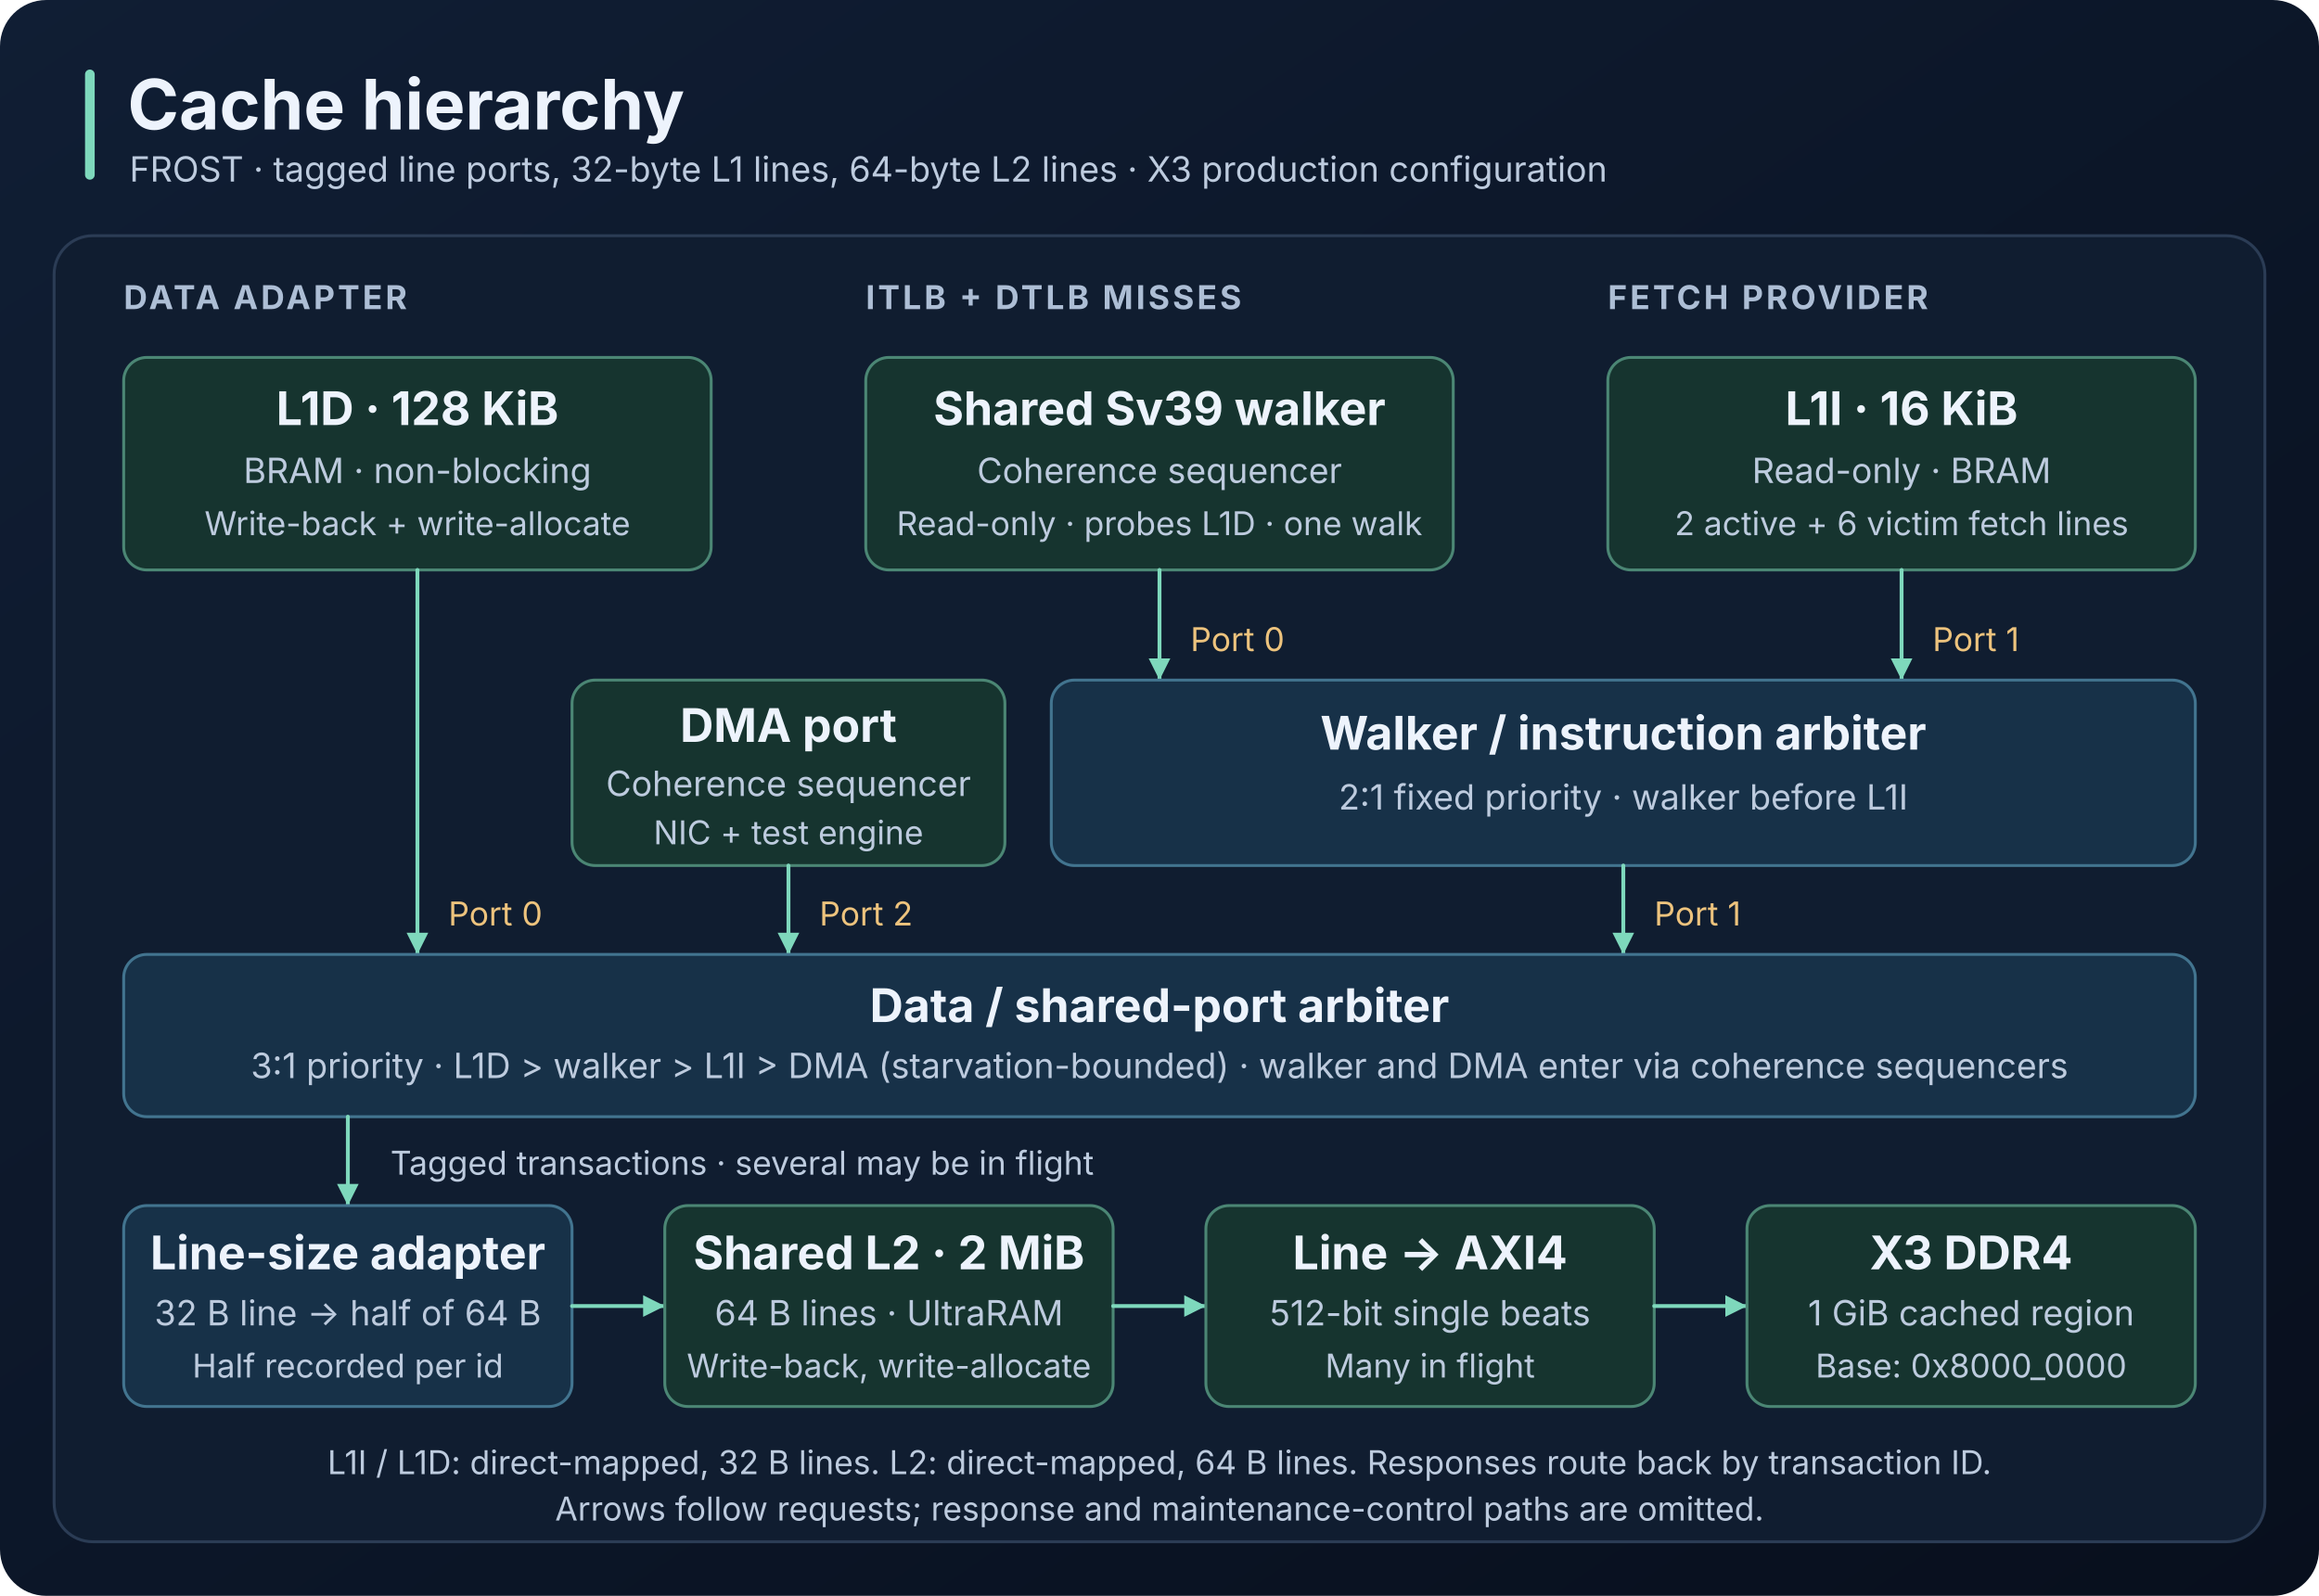
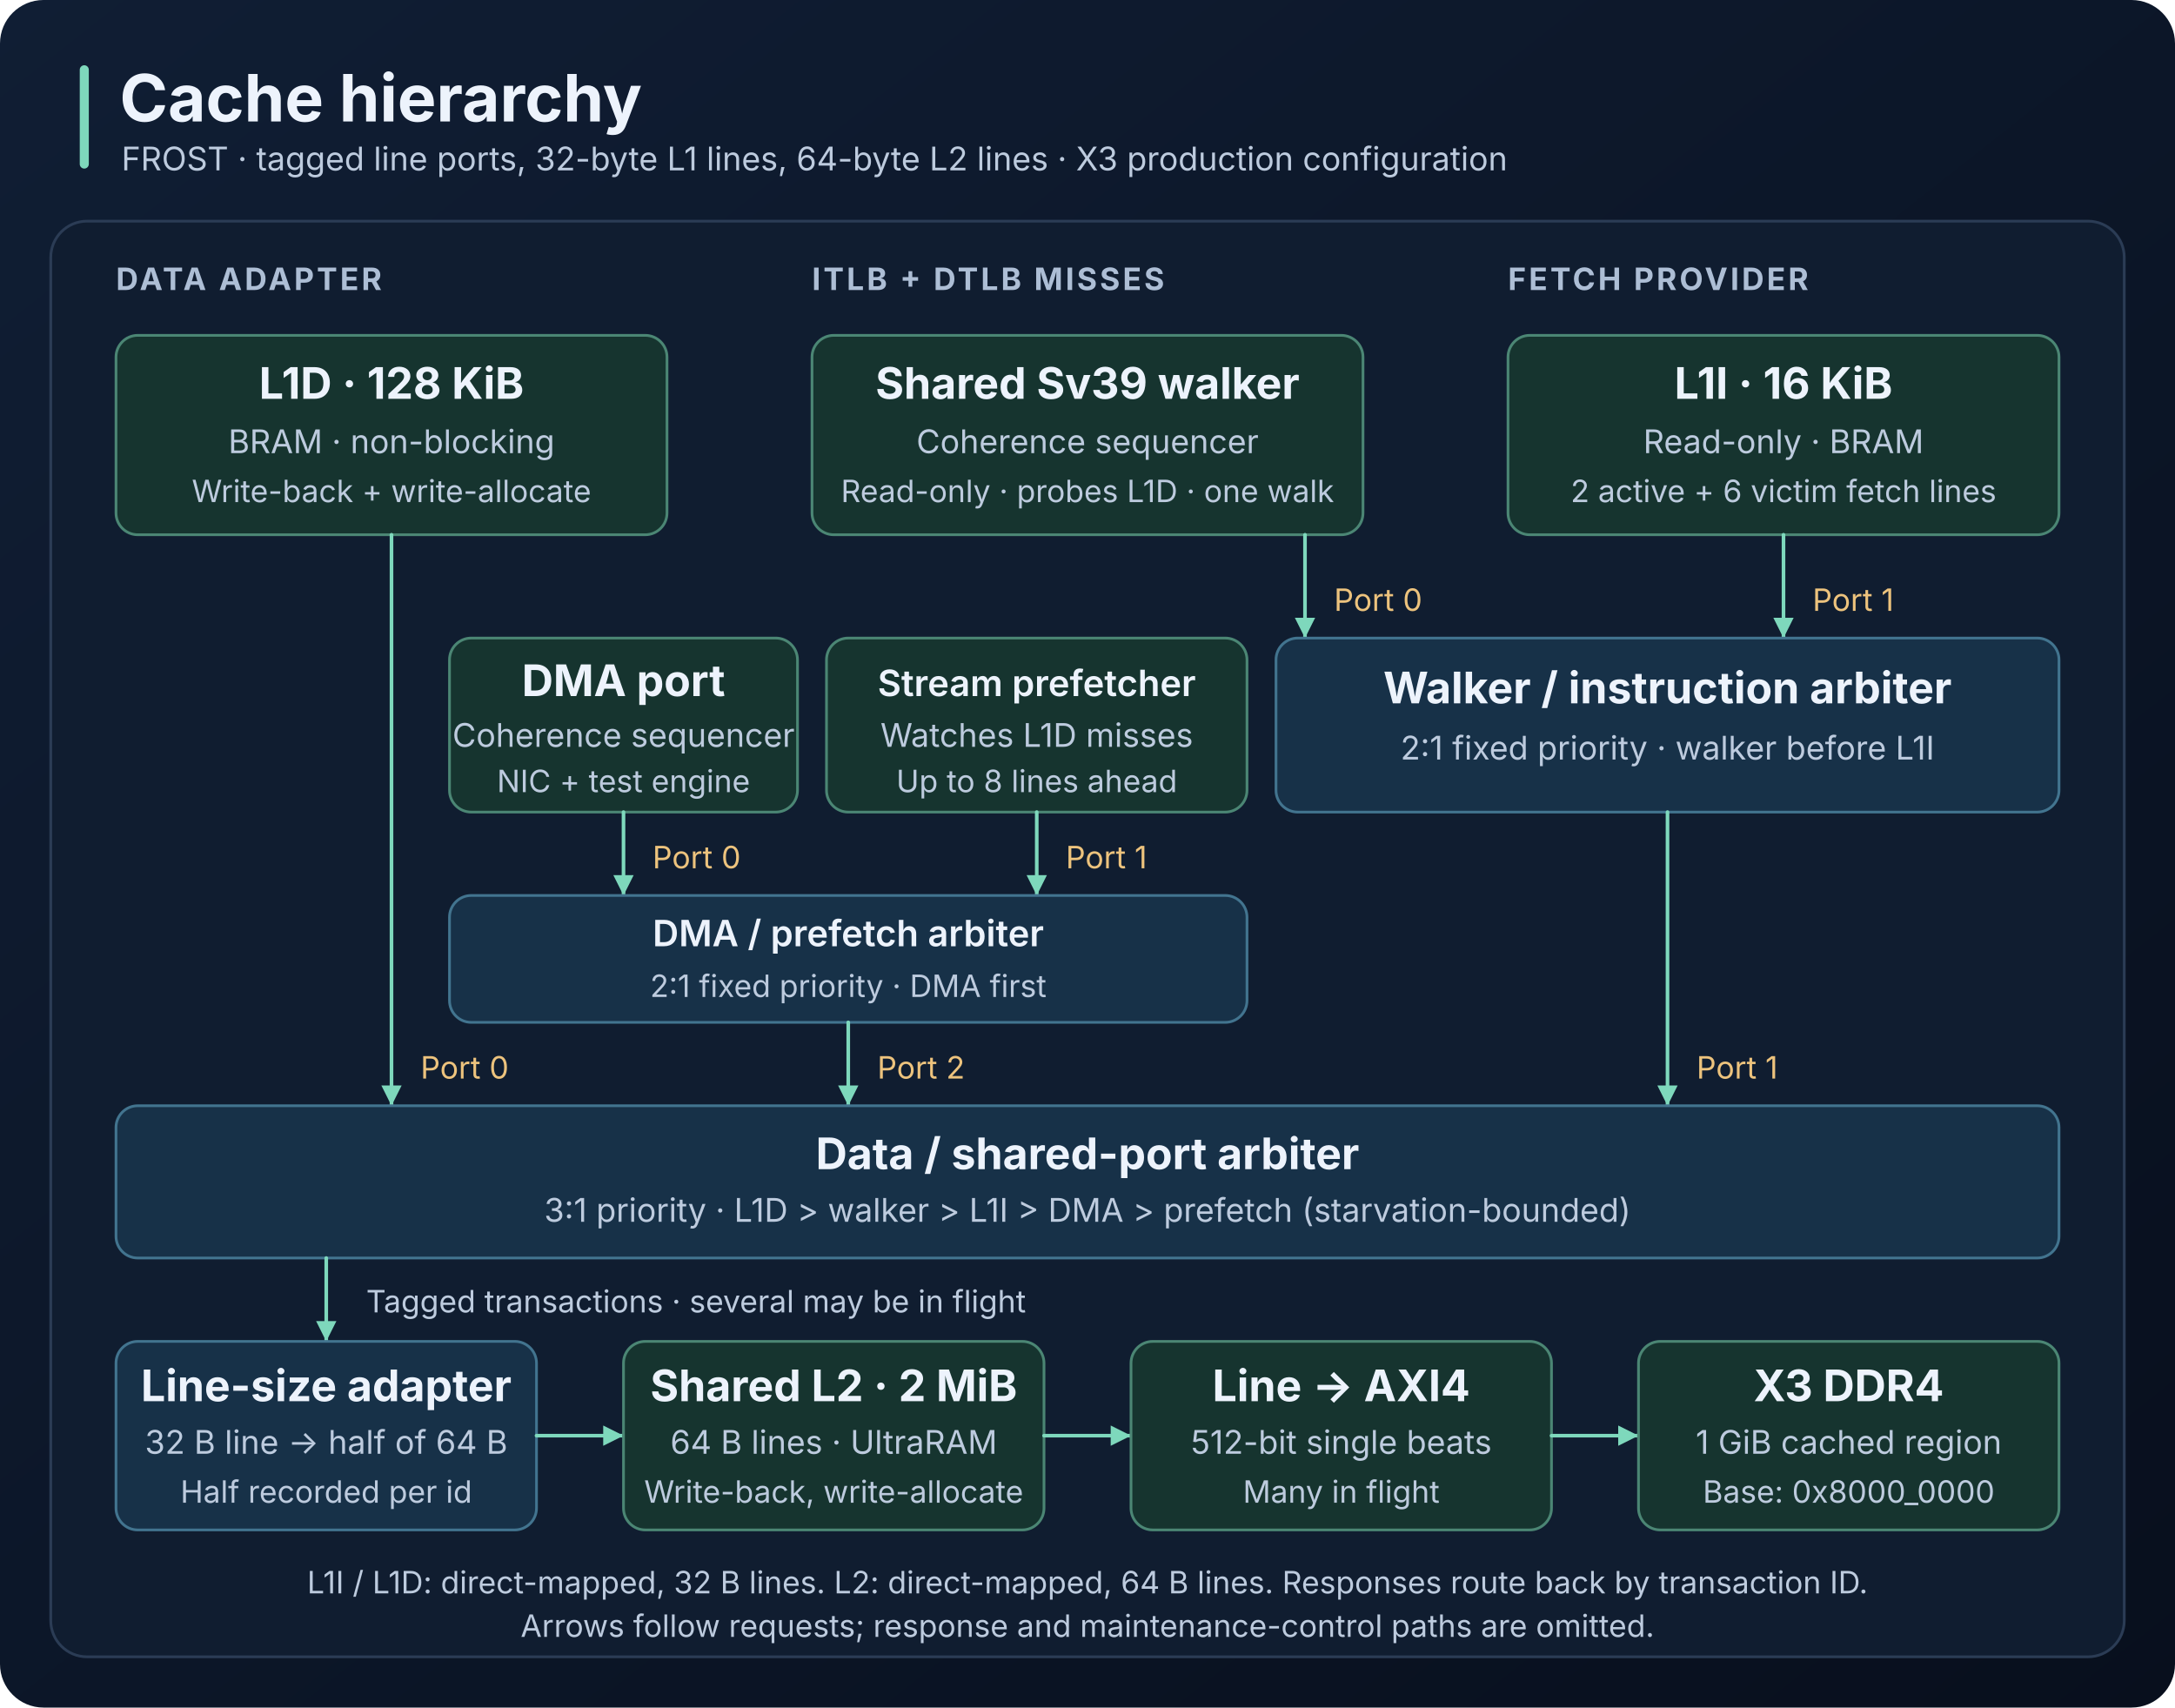
- <svg xmlns="http://www.w3.org/2000/svg" width="1200" height="826" viewBox="0 0 1200 826" role="img" aria-labelledby="title desc">
+ <svg xmlns="http://www.w3.org/2000/svg" width="1200" height="942" viewBox="0 0 1200 942" role="img" aria-labelledby="title desc">
  <defs>
    <linearGradient id="background" x2="1" y2="1">
      <stop stop-color="#101e34" />
      <stop offset="1" stop-color="#080f1d" />
    </linearGradient>
    <marker id="arrow" viewBox="0 0 10 10" refX="9" refY="5" markerWidth="7" markerHeight="7" orient="auto">
      <path d="M 1 1 L 9 5 L 1 9 Z" fill="#7ed8bc" />
    </marker>
    <style>
      text { font-family: -apple-system, BlinkMacSystemFont, "Segoe UI", sans-serif; fill: #edf3fc; }
      .heading { font-size: 24px; font-weight: 650; }
      .label { font-size: 20px; font-weight: 600; }
      .body { font-size: 18px; fill: #bdcbde; }
      .small { font-size: 17px; fill: #bdcbde; }
      .section { font-size: 17px; font-weight: 650; letter-spacing: 1.5px; fill: #adbed5; }
      .center { text-anchor: middle; }
      .panel { fill: #101d30; stroke: #2b3c55; stroke-width: 1.5; }
      .memory { fill: #16342f; stroke: #4b8674; stroke-width: 1.5; }
      .arbiter { fill: #173148; stroke: #42748f; stroke-width: 1.5; }
      .system { fill: #19273b; stroke: #4b607a; stroke-width: 1.5; }
      .link { fill: none; stroke: #7ed8bc; stroke-width: 2; stroke-linejoin: round; stroke-linecap: round; marker-end: url(#arrow); }
      .port { font-size: 17px; fill: #edc37d; }
    </style>
  </defs>
-   <rect width="1200" height="826" rx="24" fill="url(#background)" />
+   <rect width="1200" height="942" rx="24" fill="url(#background)" />
  <rect x="44" y="36" width="5" height="57" rx="2.5" fill="#7ed8bc" />
  <text x="66" y="67" font-size="36" font-weight="750">Cache hierarchy</text>
  <text x="67" y="94" class="body">FROST · tagged line ports, 32-byte L1 lines, 64-byte L2 lines · X3 production configuration</text>
-   <rect x="28" y="122" width="1144" height="676" rx="20" class="panel" />
+   <rect x="28" y="122" width="1144" height="792" rx="20" class="panel" />
  <text x="64" y="160" class="section">DATA ADAPTER</text>
  <text x="448" y="160" class="section">ITLB + DTLB MISSES</text>
  <text x="832" y="160" class="section">FETCH PROVIDER</text>
  <g class="center">
    <rect x="64" y="185" width="304" height="110" rx="12" class="memory" />
    <text x="216" y="220" class="heading">L1D · 128 KiB</text>
    <text x="216" y="250" class="body">BRAM · non-blocking</text>
    <text x="216" y="277" class="small">Write-back + write-allocate</text>
    <rect x="448" y="185" width="304" height="110" rx="12" class="memory" />
    <text x="600" y="220" class="heading">Shared Sv39 walker</text>
    <text x="600" y="250" class="body">Coherence sequencer</text>
    <text x="600" y="277" class="small">Read-only · probes L1D · one walk</text>
    <rect x="832" y="185" width="304" height="110" rx="12" class="memory" />
    <text x="984" y="220" class="heading">L1I · 16 KiB</text>
    <text x="984" y="250" class="body">Read-only · BRAM</text>
    <text x="984" y="277" class="small">2 active + 6 victim fetch lines</text>
  </g>
-   <path d="M 600 295 V 352" class="link" />
+   <path d="M 720 295 V 352" class="link" />
  <path d="M 984 295 V 352" class="link" />
-   <text x="616" y="337" class="port">Port 0</text>
+   <text x="736" y="337" class="port">Port 0</text>
  <text x="1000" y="337" class="port">Port 1</text>
-   <rect x="544" y="352" width="592" height="96" rx="12" class="arbiter" />
-   <text x="840" y="388" class="heading center">Walker / instruction arbiter</text>
-   <text x="840" y="419" class="body center">2:1 fixed priority · walker before L1I</text>
+   <rect x="704" y="352" width="432" height="96" rx="12" class="arbiter" />
+   <text x="920" y="388" class="heading center">Walker / instruction arbiter</text>
+   <text x="920" y="419" class="body center">2:1 fixed priority · walker before L1I</text>
  <g class="center">
-     <rect x="296" y="352" width="224" height="96" rx="12" class="memory" />
-     <text x="408" y="384" class="heading">DMA port</text>
-     <text x="408" y="412" class="body">Coherence sequencer</text>
-     <text x="408" y="437" class="small">NIC + test engine</text>
+     <rect x="248" y="352" width="192" height="96" rx="12" class="memory" />
+     <text x="344" y="384" class="heading">DMA port</text>
+     <text x="344" y="412" class="body">Coherence sequencer</text>
+     <text x="344" y="437" class="small">NIC + test engine</text>
+     <rect x="456" y="352" width="232" height="96" rx="12" class="memory" />
+     <text x="572" y="384" class="label">Stream prefetcher</text>
+     <text x="572" y="412" class="body">Watches L1D misses</text>
+     <text x="572" y="437" class="small">Up to 8 lines ahead</text>
  </g>
-   <path d="M 216 295 V 494" class="link" />
-   <path d="M 408 448 V 494" class="link" />
-   <path d="M 840 448 V 494" class="link" />
-   <text x="232" y="479" class="port">Port 0</text>
-   <text x="424" y="479" class="port">Port 2</text>
-   <text x="856" y="479" class="port">Port 1</text>
-   <rect x="64" y="494" width="1072" height="84" rx="12" class="arbiter" />
-   <text x="600" y="529" class="heading center">Data / shared-port arbiter</text>
-   <text x="600" y="558" class="body center">3:1 priority · L1D &gt; walker &gt; L1I &gt; DMA (starvation-bounded) · walker and DMA enter via coherence sequencers</text>
-   <path d="M 180 578 V 624" class="link" />
-   <text x="202" y="608" class="small">Tagged transactions · several may be in flight</text>
+   <path d="M 344 448 V 494" class="link" />
+   <path d="M 572 448 V 494" class="link" />
+   <text x="360" y="479" class="port">Port 0</text>
+   <text x="588" y="479" class="port">Port 1</text>
+   <rect x="248" y="494" width="440" height="70" rx="12" class="arbiter" />
+   <text x="468" y="522" class="label center">DMA / prefetch arbiter</text>
+   <text x="468" y="550" class="small center">2:1 fixed priority · DMA first</text>
+   <path d="M 216 295 V 610" class="link" />
+   <path d="M 468 564 V 610" class="link" />
+   <path d="M 920 448 V 610" class="link" />
+   <text x="232" y="595" class="port">Port 0</text>
+   <text x="484" y="595" class="port">Port 2</text>
+   <text x="936" y="595" class="port">Port 1</text>
+   <rect x="64" y="610" width="1072" height="84" rx="12" class="arbiter" />
+   <text x="600" y="645" class="heading center">Data / shared-port arbiter</text>
+   <text x="600" y="674" class="body center">3:1 priority · L1D &gt; walker &gt; L1I &gt; DMA &gt; prefetch (starvation-bounded)</text>
+   <path d="M 180 694 V 740" class="link" />
+   <text x="202" y="724" class="small">Tagged transactions · several may be in flight</text>
  <g class="center">
-     <rect x="64" y="624" width="232" height="104" rx="12" class="arbiter" />
-     <text x="180" y="657" class="heading">Line-size adapter</text>
-     <text x="180" y="686" class="body">32 B line → half of 64 B</text>
-     <text x="180" y="713" class="small">Half recorded per id</text>
-     <path d="M 296 676 H 344" class="link" />
-     <rect x="344" y="624" width="232" height="104" rx="12" class="memory" />
-     <text x="460" y="657" class="heading">Shared L2 · 2 MiB</text>
-     <text x="460" y="686" class="body">64 B lines · UltraRAM</text>
-     <text x="460" y="713" class="small">Write-back, write-allocate</text>
-     <path d="M 576 676 H 624" class="link" />
-     <rect x="624" y="624" width="232" height="104" rx="12" class="memory" />
-     <text x="740" y="657" class="heading">Line → AXI4</text>
-     <text x="740" y="686" class="body">512-bit single beats</text>
-     <text x="740" y="713" class="small">Many in flight</text>
-     <path d="M 856 676 H 904" class="link" />
-     <rect x="904" y="624" width="232" height="104" rx="12" class="memory" />
-     <text x="1020" y="657" class="heading">X3 DDR4</text>
-     <text x="1020" y="686" class="body">1 GiB cached region</text>
-     <text x="1020" y="713" class="small">Base: 0x8000_0000</text>
+     <rect x="64" y="740" width="232" height="104" rx="12" class="arbiter" />
+     <text x="180" y="773" class="heading">Line-size adapter</text>
+     <text x="180" y="802" class="body">32 B line → half of 64 B</text>
+     <text x="180" y="829" class="small">Half recorded per id</text>
+     <path d="M 296 792 H 344" class="link" />
+     <rect x="344" y="740" width="232" height="104" rx="12" class="memory" />
+     <text x="460" y="773" class="heading">Shared L2 · 2 MiB</text>
+     <text x="460" y="802" class="body">64 B lines · UltraRAM</text>
+     <text x="460" y="829" class="small">Write-back, write-allocate</text>
+     <path d="M 576 792 H 624" class="link" />
+     <rect x="624" y="740" width="232" height="104" rx="12" class="memory" />
+     <text x="740" y="773" class="heading">Line → AXI4</text>
+     <text x="740" y="802" class="body">512-bit single beats</text>
+     <text x="740" y="829" class="small">Many in flight</text>
+     <path d="M 856 792 H 904" class="link" />
+     <rect x="904" y="740" width="232" height="104" rx="12" class="memory" />
+     <text x="1020" y="773" class="heading">X3 DDR4</text>
+     <text x="1020" y="802" class="body">1 GiB cached region</text>
+     <text x="1020" y="829" class="small">Base: 0x8000_0000</text>
  </g>
-   <text x="600" y="763" class="small center">L1I / L1D: direct-mapped, 32 B lines. L2: direct-mapped, 64 B lines. Responses route back by transaction ID.</text>
-   <text x="600" y="787" class="small center">Arrows follow requests; response and maintenance-control paths are omitted.</text>
+   <text x="600" y="879" class="small center">L1I / L1D: direct-mapped, 32 B lines. L2: direct-mapped, 64 B lines. Responses route back by transaction ID.</text>
+   <text x="600" y="903" class="small center">Arrows follow requests; response and maintenance-control paths are omitted.</text>
</svg>
